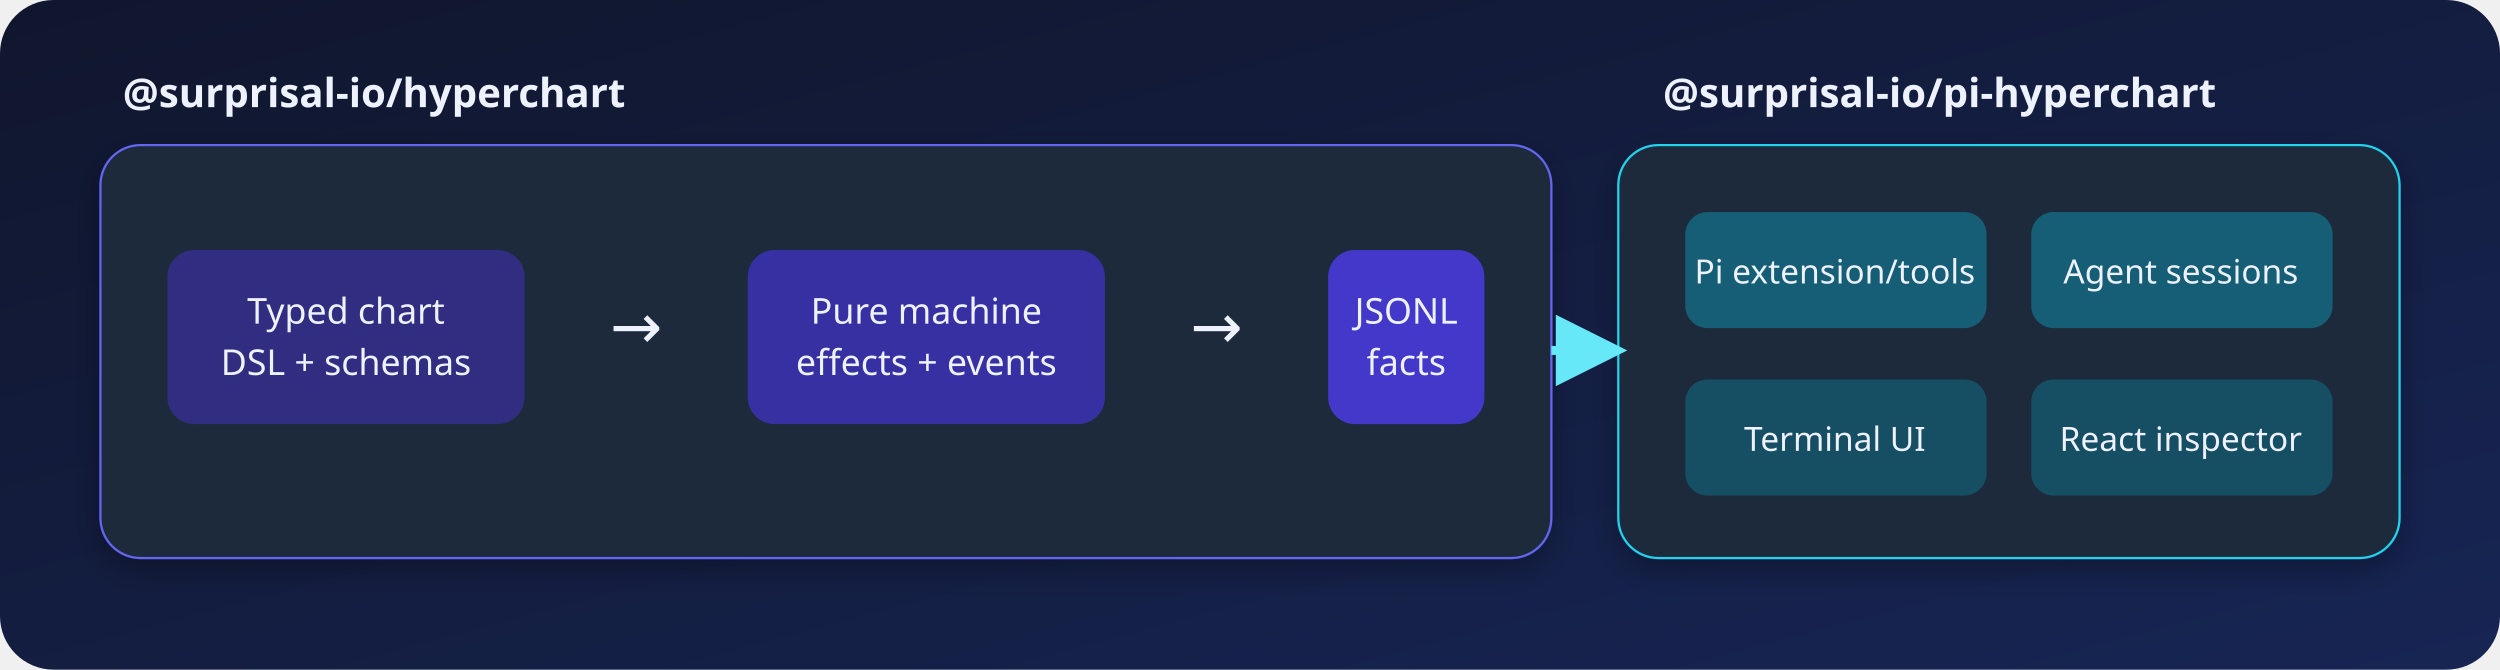
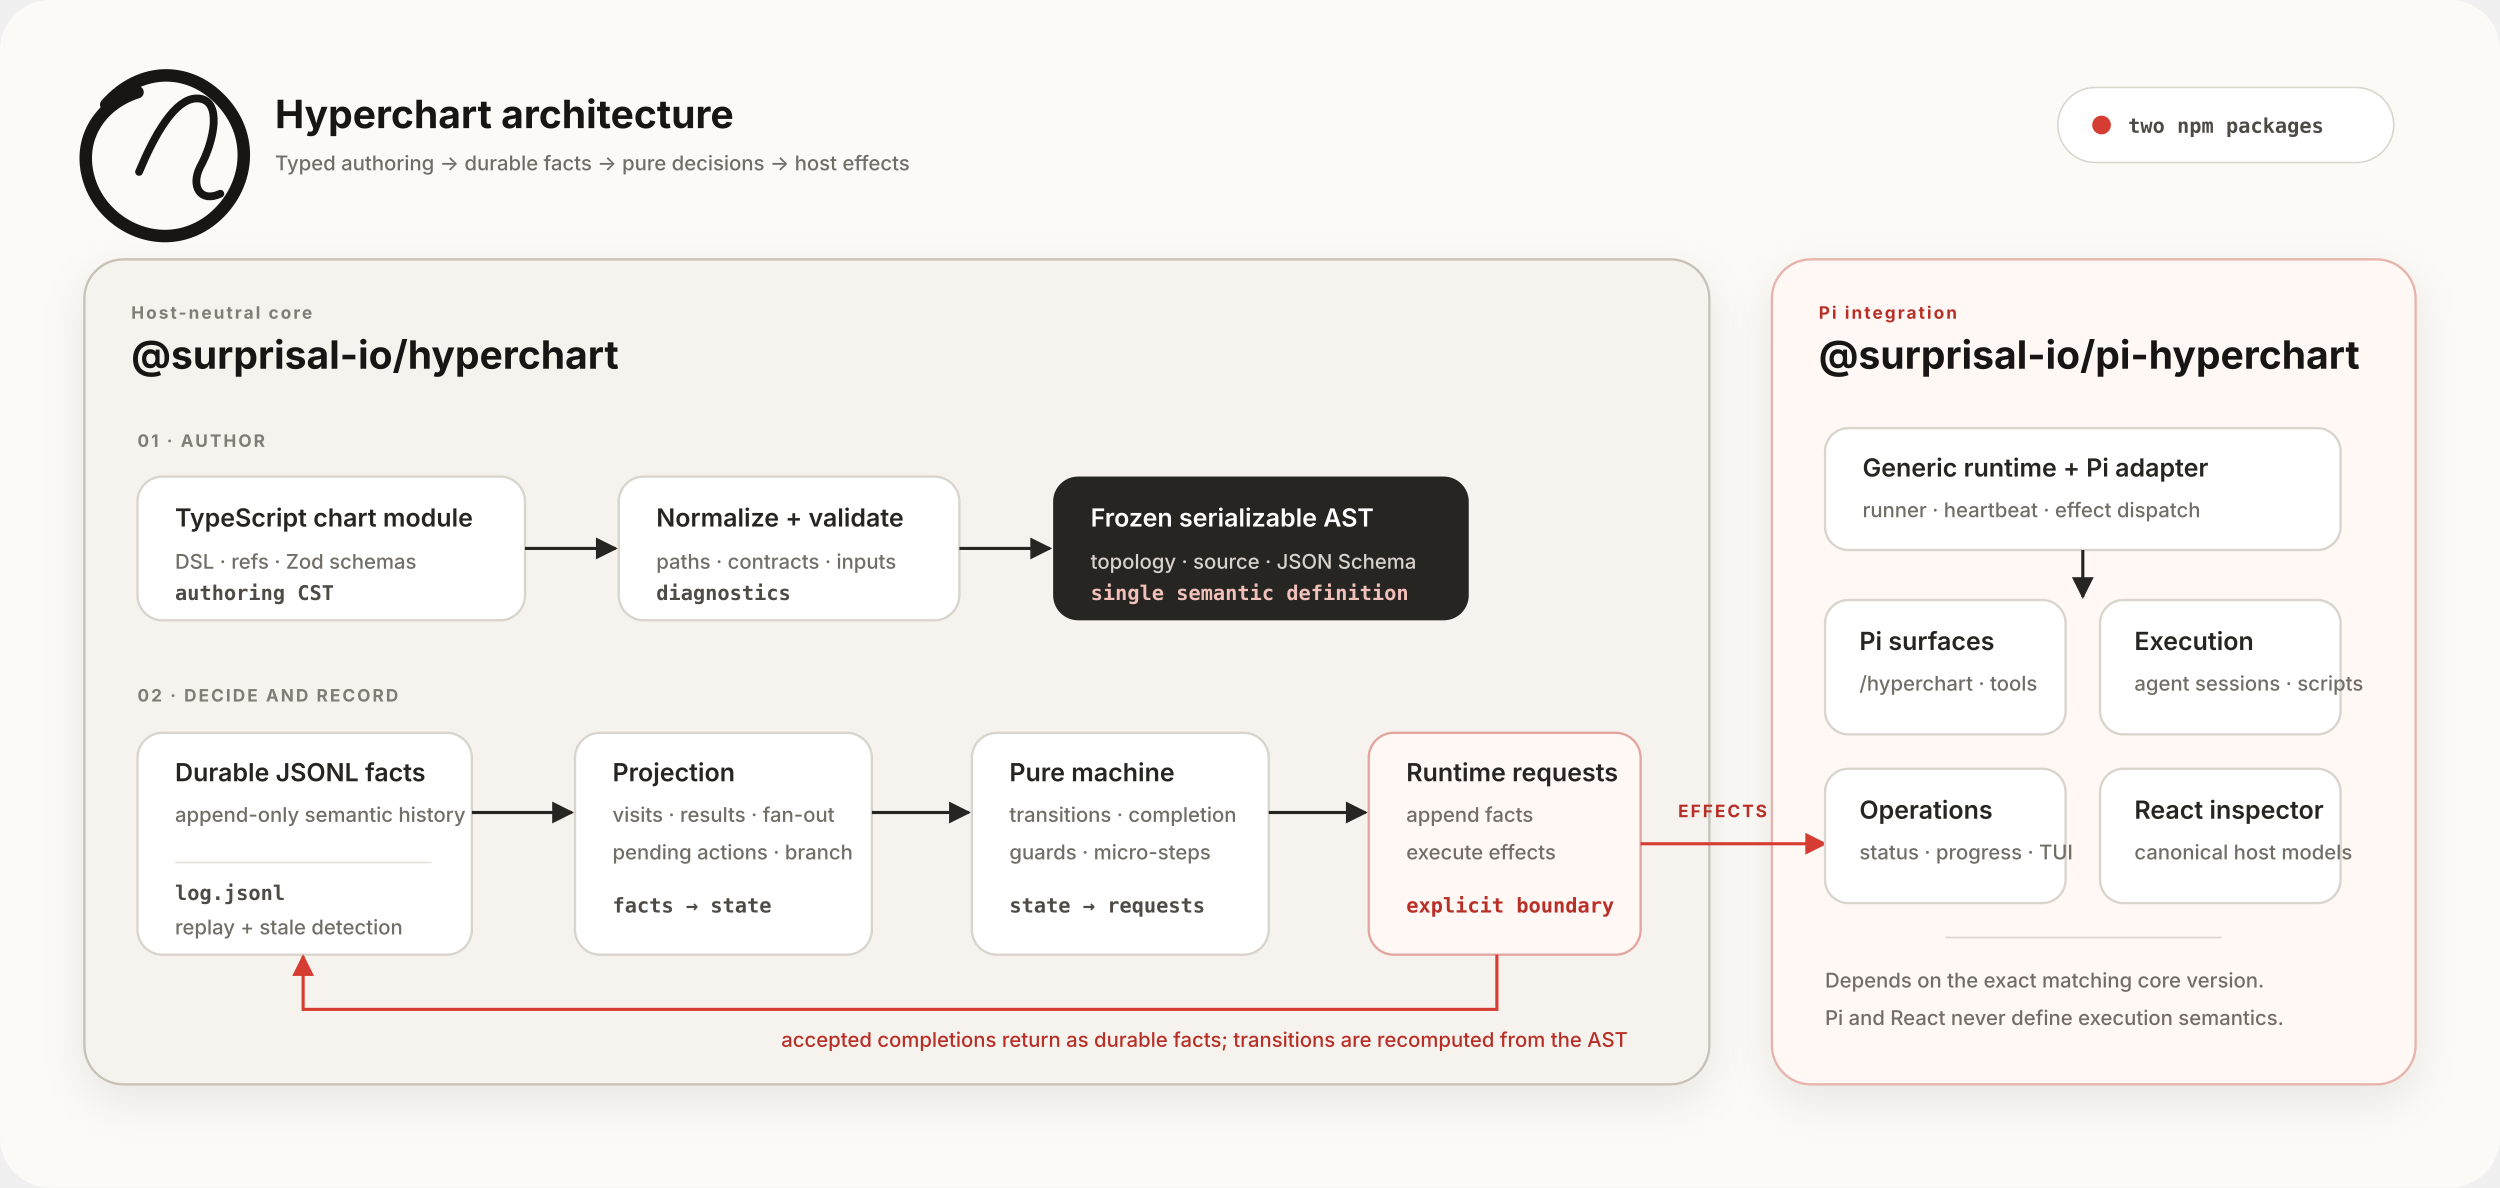
- <svg xmlns="http://www.w3.org/2000/svg" width="1120" height="300" viewBox="0 0 1120 300" role="img" aria-labelledby="title desc">
+ <svg xmlns="http://www.w3.org/2000/svg" viewBox="0 0 1600 760" role="img" aria-labelledby="title desc">
  <defs>
-     <linearGradient id="bg" x2="1" y2="1">
-       <stop stop-color="#10162d" />
-       <stop offset="1" stop-color="#172554" />
-     </linearGradient>
-     <filter id="s">
-       <feDropShadow dx="0" dy="5" stdDeviation="7" flood-opacity=".3" />
+     <filter id="shadow" x="-20%" y="-20%" width="140%" height="150%">
+       <feDropShadow dx="0" dy="10" stdDeviation="14" flood-color="#1b1917" flood-opacity=".08" />
    </filter>
+     <marker id="arrow" viewBox="0 0 10 10" refX="9" refY="5" markerWidth="7" markerHeight="7" orient="auto-start-reverse">
+       <path d="M 0 0 L 10 5 L 0 10 z" fill="#272522" />
+     </marker>
+     <marker id="arrowRed" viewBox="0 0 10 10" refX="9" refY="5" markerWidth="7" markerHeight="7" orient="auto-start-reverse">
+       <path d="M 0 0 L 10 5 L 0 10 z" fill="#d63d32" />
+     </marker>
+     <style>
+       .label{font:600 16px Inter,ui-sans-serif,system-ui,sans-serif;fill:#272522}.small{font:500 13px Inter,ui-sans-serif,system-ui,sans-serif;fill:#716d67}.tiny{font:700 11px Inter,ui-sans-serif,system-ui,sans-serif;letter-spacing:.12em;text-transform:uppercase;fill:#817c75}.title{font:700 25px Inter,ui-sans-serif,system-ui,sans-serif;fill:#171614}.mono{font:600 13px ui-monospace,SFMono-Regular,Menlo,monospace;fill:#4e4a45}.box{fill:#fff;stroke:#d9d4cc;stroke-width:1.5}.core{fill:#f6f3ee;stroke:#c8c1b7;stroke-width:1.5}.pi{fill:#fff8f5;stroke:#e7b3ac;stroke-width:1.5}.line{fill:none;stroke:#272522;stroke-width:2;marker-end:url(#arrow)}.redline{fill:none;stroke:#d63d32;stroke-width:2;marker-end:url(#arrowRed)}
+     </style>
  </defs>
-   <rect width="1120" height="300" rx="24" fill="url(#bg)" />
-   <g font-family="system-ui,sans-serif" fill="#eef2ff">
-     <text x="55" y="48" font-size="18" font-weight="700">@surprisal-io/hyperchart</text>
-     <rect x="45" y="65" width="650" height="185" rx="18" fill="#1e293b" stroke="#6366f1" filter="url(#s)" />
-     <g font-size="16" text-anchor="middle">
-       <rect x="75" y="112" width="160" height="78" rx="12" fill="#312e81" />
-       <text x="155" y="145">Typed chart</text>
-       <text x="155" y="168">DSL + schemas</text>
-       <text x="285" y="156" font-size="28">→</text>
-       <rect x="335" y="112" width="160" height="78" rx="12" fill="#3730a3" />
-       <text x="415" y="145">Pure machine</text>
-       <text x="415" y="168">effects + events</text>
-       <text x="545" y="156" font-size="28">→</text>
-       <rect x="595" y="112" width="70" height="78" rx="12" fill="#4338ca" />
-       <text x="630" y="145">JSONL</text>
-       <text x="630" y="168">facts</text>
-     </g>
-     <text x="745" y="48" font-size="18" font-weight="700">@surprisal-io/pi-hyperchart</text>
-     <rect x="725" y="65" width="350" height="185" rx="18" fill="#1e293b" stroke="#22d3ee" filter="url(#s)" />
-     <g font-size="15">
-       <rect x="755" y="95" width="135" height="52" rx="10" fill="#155e75" />
-       <text x="822" y="127" text-anchor="middle">Pi extension/tools</text>
-       <rect x="910" y="95" width="135" height="52" rx="10" fill="#155e75" />
-       <text x="977" y="127" text-anchor="middle">Agent sessions</text>
-       <rect x="755" y="170" width="135" height="52" rx="10" fill="#164e63" />
-       <text x="822" y="202" text-anchor="middle">Terminal UI</text>
-       <rect x="910" y="170" width="135" height="52" rx="10" fill="#164e63" />
-       <text x="977" y="202" text-anchor="middle">React inspector</text>
-     </g>
-     <path d="M695 157h30" stroke="#67e8f9" stroke-width="4" marker-end="url(#a)" />
-     <defs>
-       <marker id="a" markerWidth="8" markerHeight="8" refX="7" refY="4" orient="auto">
-         <path d="M0 0l8 4-8 4z" fill="#67e8f9" />
-       </marker>
-     </defs>
-   </g>
+   <rect width="1600" height="760" rx="32" fill="#fbfaf7" />
+   <path d="M68 67 C90 42 123 42 144 67 C165 92 157 126 132 143 C103 162 68 145 58 118 C48 91 63 67 88 59" fill="none" stroke="#171614" stroke-width="8" stroke-linecap="round" />
+   <path d="M89 110 C99 86 112 63 126 63 C143 63 137 91 128 107 C122 119 128 130 141 124" fill="none" stroke="#171614" stroke-width="5" stroke-linecap="round" />
+   <text x="176" y="82" class="title">Hyperchart architecture</text>
+   <text x="176" y="109" class="small">Typed authoring → durable facts → pure decisions → host effects</text>
+   <rect x="1317" y="56" width="215" height="48" rx="24" fill="#fff" stroke="#d9d4cc" />
+   <circle cx="1345" cy="80" r="6" fill="#d63d32" />
+   <text x="1362" y="85" class="mono">two npm packages</text>
+   <rect x="54" y="166" width="1040" height="528" rx="25" class="core" filter="url(#shadow)" />
+   <text x="84" y="204" class="tiny">Host-neutral core</text>
+   <text x="84" y="236" class="title">@surprisal-io/hyperchart</text>
+   <text x="88" y="286" class="tiny">01 · AUTHOR</text>
+   <rect x="88" y="305" width="248" height="92" rx="16" class="box" />
+   <text x="112" y="337" class="label">TypeScript chart module</text>
+   <text x="112" y="364" class="small">DSL · refs · Zod schemas</text>
+   <text x="112" y="384" class="mono">authoring CST</text>
+   <path d="M336 351 H394" class="line" />
+   <rect x="396" y="305" width="218" height="92" rx="16" class="box" />
+   <text x="420" y="337" class="label">Normalize + validate</text>
+   <text x="420" y="364" class="small">paths · contracts · inputs</text>
+   <text x="420" y="384" class="mono">diagnostics</text>
+   <path d="M614 351 H672" class="line" />
+   <rect x="674" y="305" width="266" height="92" rx="16" fill="#272522" />
+   <text x="698" y="337" class="label" fill="#fff" style="fill:#fff">Frozen serializable AST</text>
+   <text x="698" y="364" class="small" style="fill:#d8d3cc">topology · source · JSON Schema</text>
+   <text x="698" y="384" class="mono" style="fill:#f1c0ba">single semantic definition</text>
+   <text x="88" y="449" class="tiny">02 · DECIDE AND RECORD</text>
+   <rect x="88" y="469" width="214" height="142" rx="16" class="box" />
+   <text x="112" y="500" class="label">Durable JSONL facts</text>
+   <text x="112" y="526" class="small">append-only semantic history</text>
+   <path d="M112 552 H276" stroke="#e5e0d9" />
+   <text x="112" y="576" class="mono">log.jsonl</text>
+   <text x="112" y="598" class="small">replay + stale detection</text>
+   <path d="M302 520 H366" class="line" />
+   <rect x="368" y="469" width="190" height="142" rx="16" class="box" />
+   <text x="392" y="500" class="label">Projection</text>
+   <text x="392" y="526" class="small">visits · results · fan-out</text>
+   <text x="392" y="550" class="small">pending actions · branch</text>
+   <text x="392" y="584" class="mono">facts → state</text>
+   <path d="M558 520 H620" class="line" />
+   <rect x="622" y="469" width="190" height="142" rx="16" class="box" />
+   <text x="646" y="500" class="label">Pure machine</text>
+   <text x="646" y="526" class="small">transitions · completion</text>
+   <text x="646" y="550" class="small">guards · micro-steps</text>
+   <text x="646" y="584" class="mono">state → requests</text>
+   <path d="M812 520 H874" class="line" />
+   <rect x="876" y="469" width="174" height="142" rx="16" fill="#fff8f5" stroke="#e3a59d" stroke-width="1.5" />
+   <text x="900" y="500" class="label">Runtime requests</text>
+   <text x="900" y="526" class="small">append facts</text>
+   <text x="900" y="550" class="small">execute effects</text>
+   <text x="900" y="584" class="mono" style="fill:#b72f27">explicit boundary</text>
+   <path d="M958 611 V646 H194 V612" fill="none" stroke="#d63d32" stroke-width="2" marker-end="url(#arrowRed)" />
+   <text x="500" y="670" class="small" style="fill:#b72f27">accepted completions return as durable facts; transitions are recomputed from the AST</text>
+   <rect x="1134" y="166" width="412" height="528" rx="25" class="pi" filter="url(#shadow)" />
+   <text x="1164" y="204" class="tiny" style="fill:#b72f27">Pi integration</text>
+   <text x="1164" y="236" class="title">@surprisal-io/pi-hyperchart</text>
+   <path d="M1050 540 H1168" class="redline" />
+   <text x="1074" y="523" class="tiny" style="fill:#b72f27">EFFECTS</text>
+   <rect x="1168" y="274" width="330" height="78" rx="15" class="box" />
+   <text x="1192" y="305" class="label">Generic runtime + Pi adapter</text>
+   <text x="1192" y="331" class="small">runner · heartbeat · effect dispatch</text>
+   <path d="M1333 352 V382" class="line" />
+   <rect x="1168" y="384" width="154" height="86" rx="15" class="box" />
+   <text x="1190" y="416" class="label">Pi surfaces</text>
+   <text x="1190" y="442" class="small">/hyperchart · tools</text>
+   <rect x="1344" y="384" width="154" height="86" rx="15" class="box" />
+   <text x="1366" y="416" class="label">Execution</text>
+   <text x="1366" y="442" class="small">agent sessions · scripts</text>
+   <rect x="1168" y="492" width="154" height="86" rx="15" class="box" />
+   <text x="1190" y="524" class="label">Operations</text>
+   <text x="1190" y="550" class="small">status · progress · TUI</text>
+   <rect x="1344" y="492" width="154" height="86" rx="15" class="box" />
+   <text x="1366" y="524" class="label">React inspector</text>
+   <text x="1366" y="550" class="small">canonical host models</text>
+   <path d="M1245 600 H1422" stroke="#d9d4cc" />
+   <text x="1168" y="632" class="small">Depends on the exact matching core version.</text>
+   <text x="1168" y="656" class="small">Pi and React never define execution semantics.</text>
</svg>
